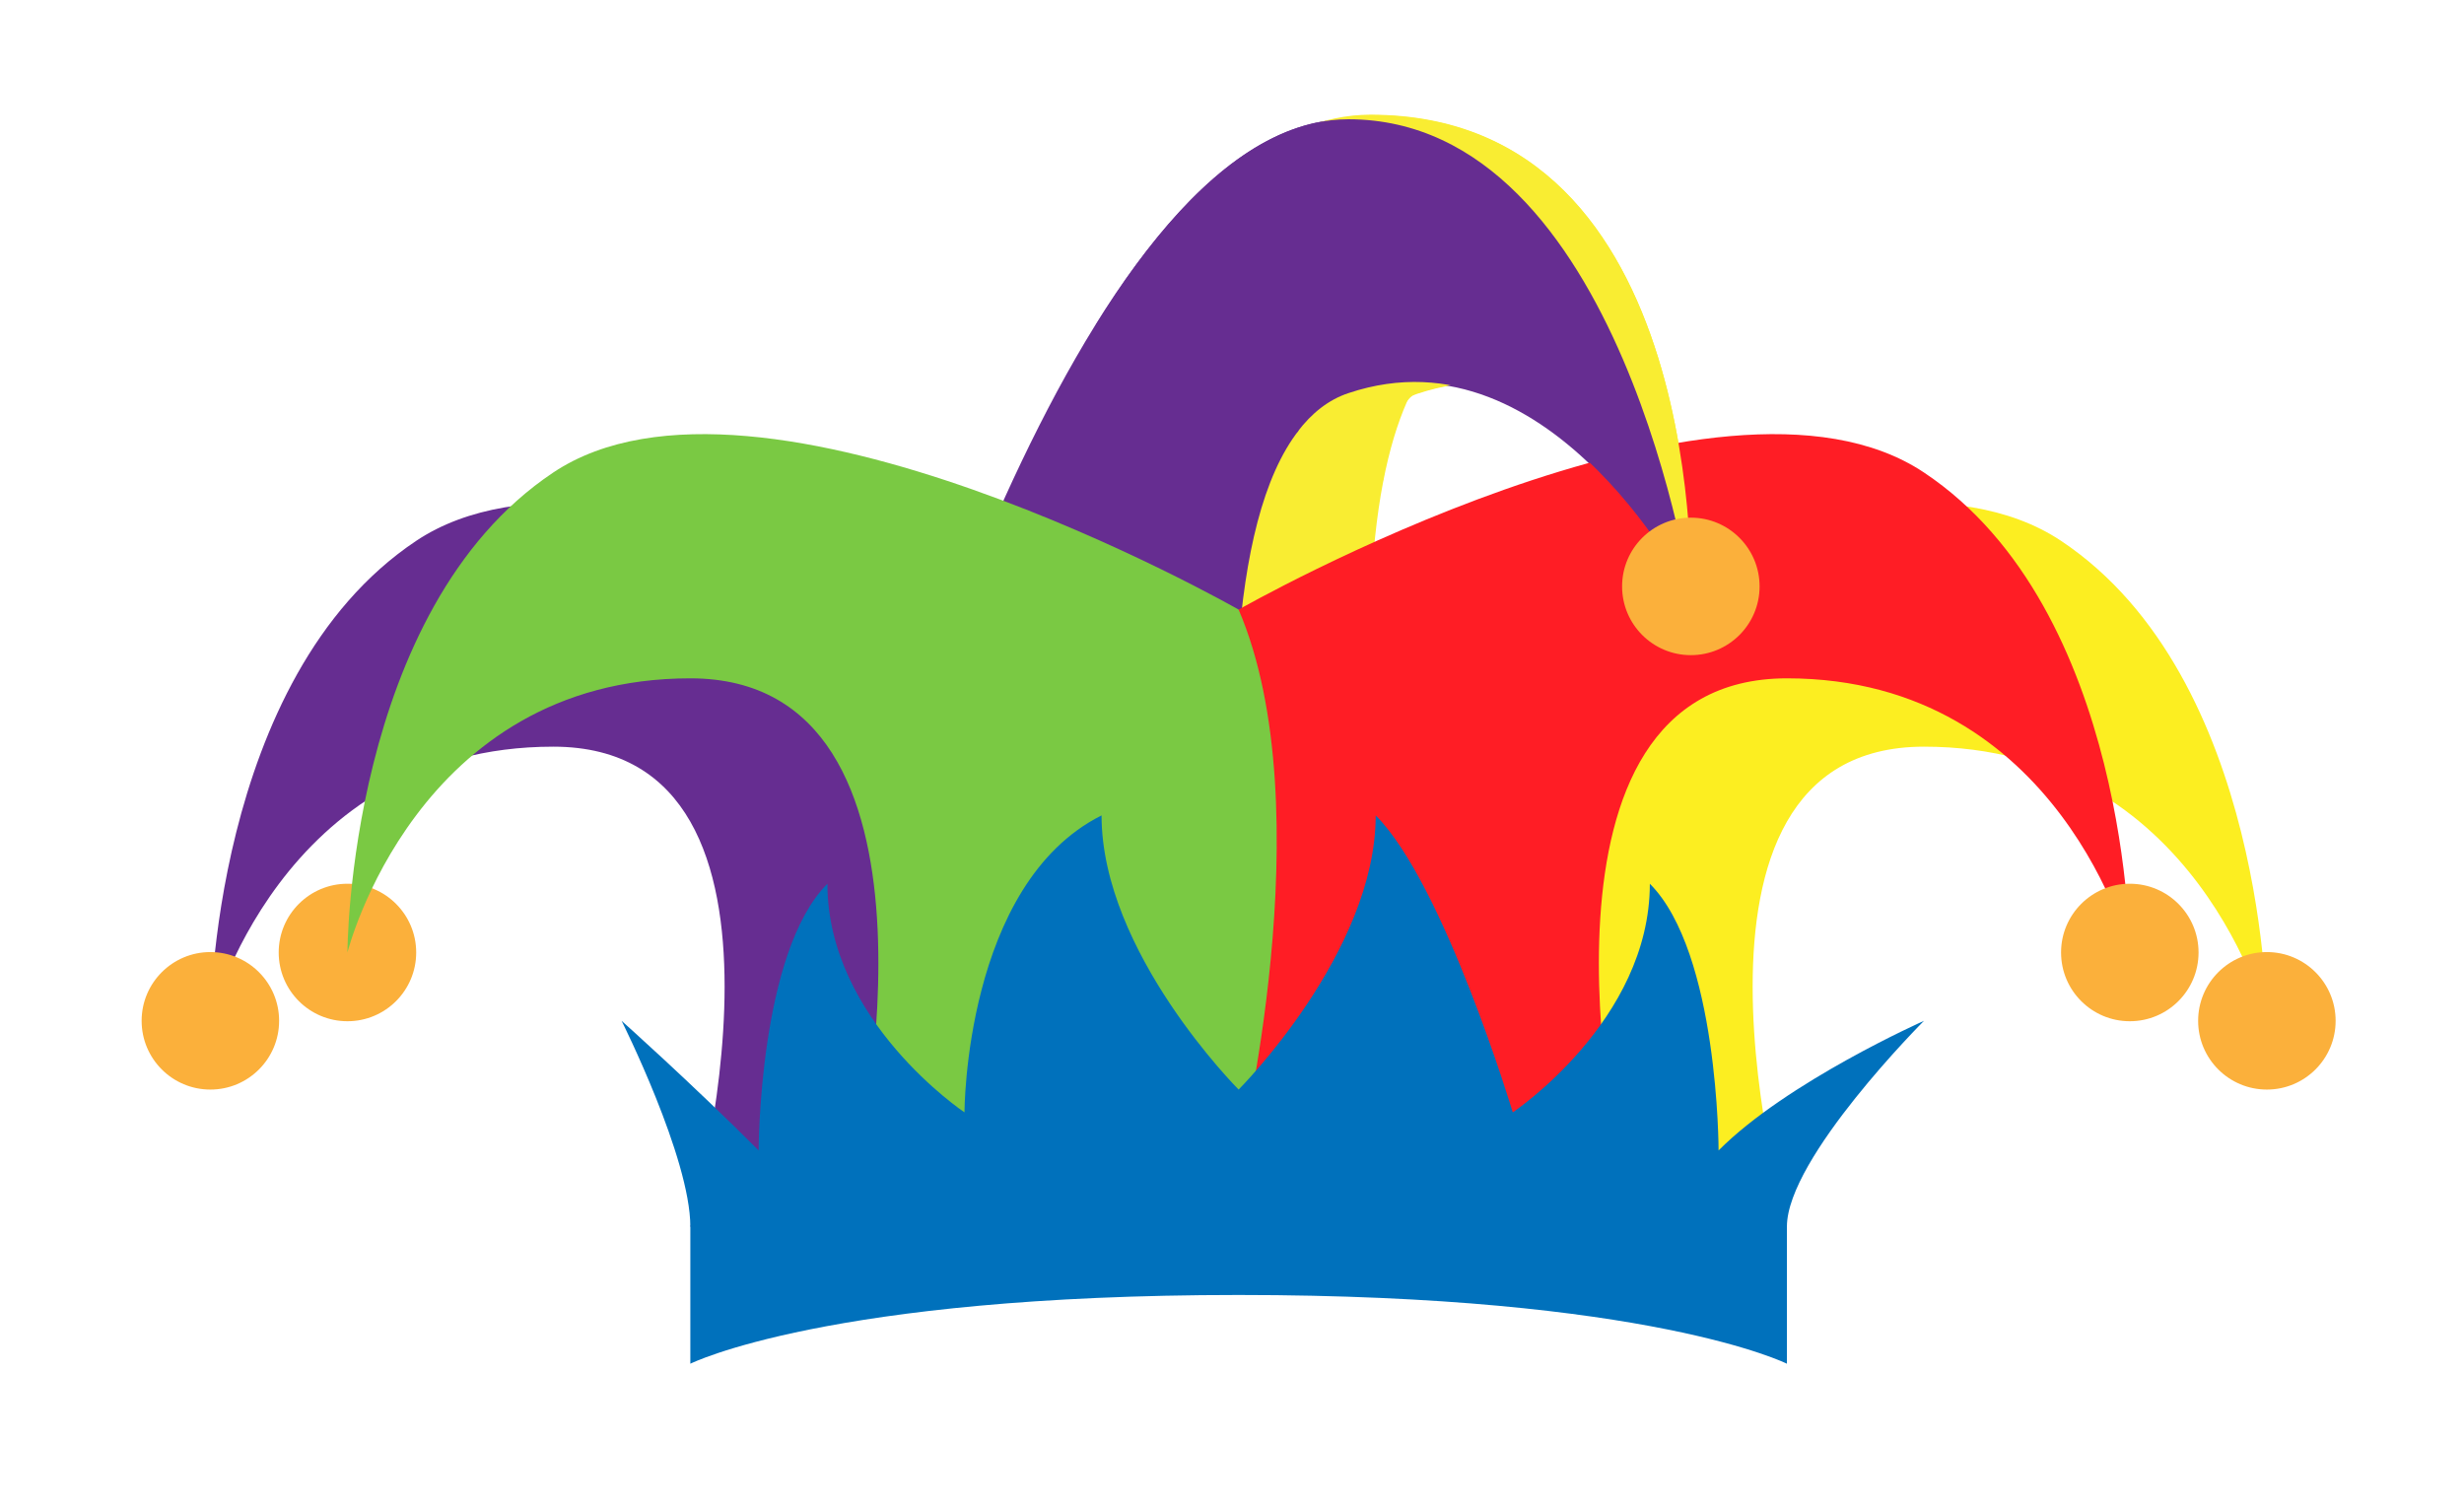
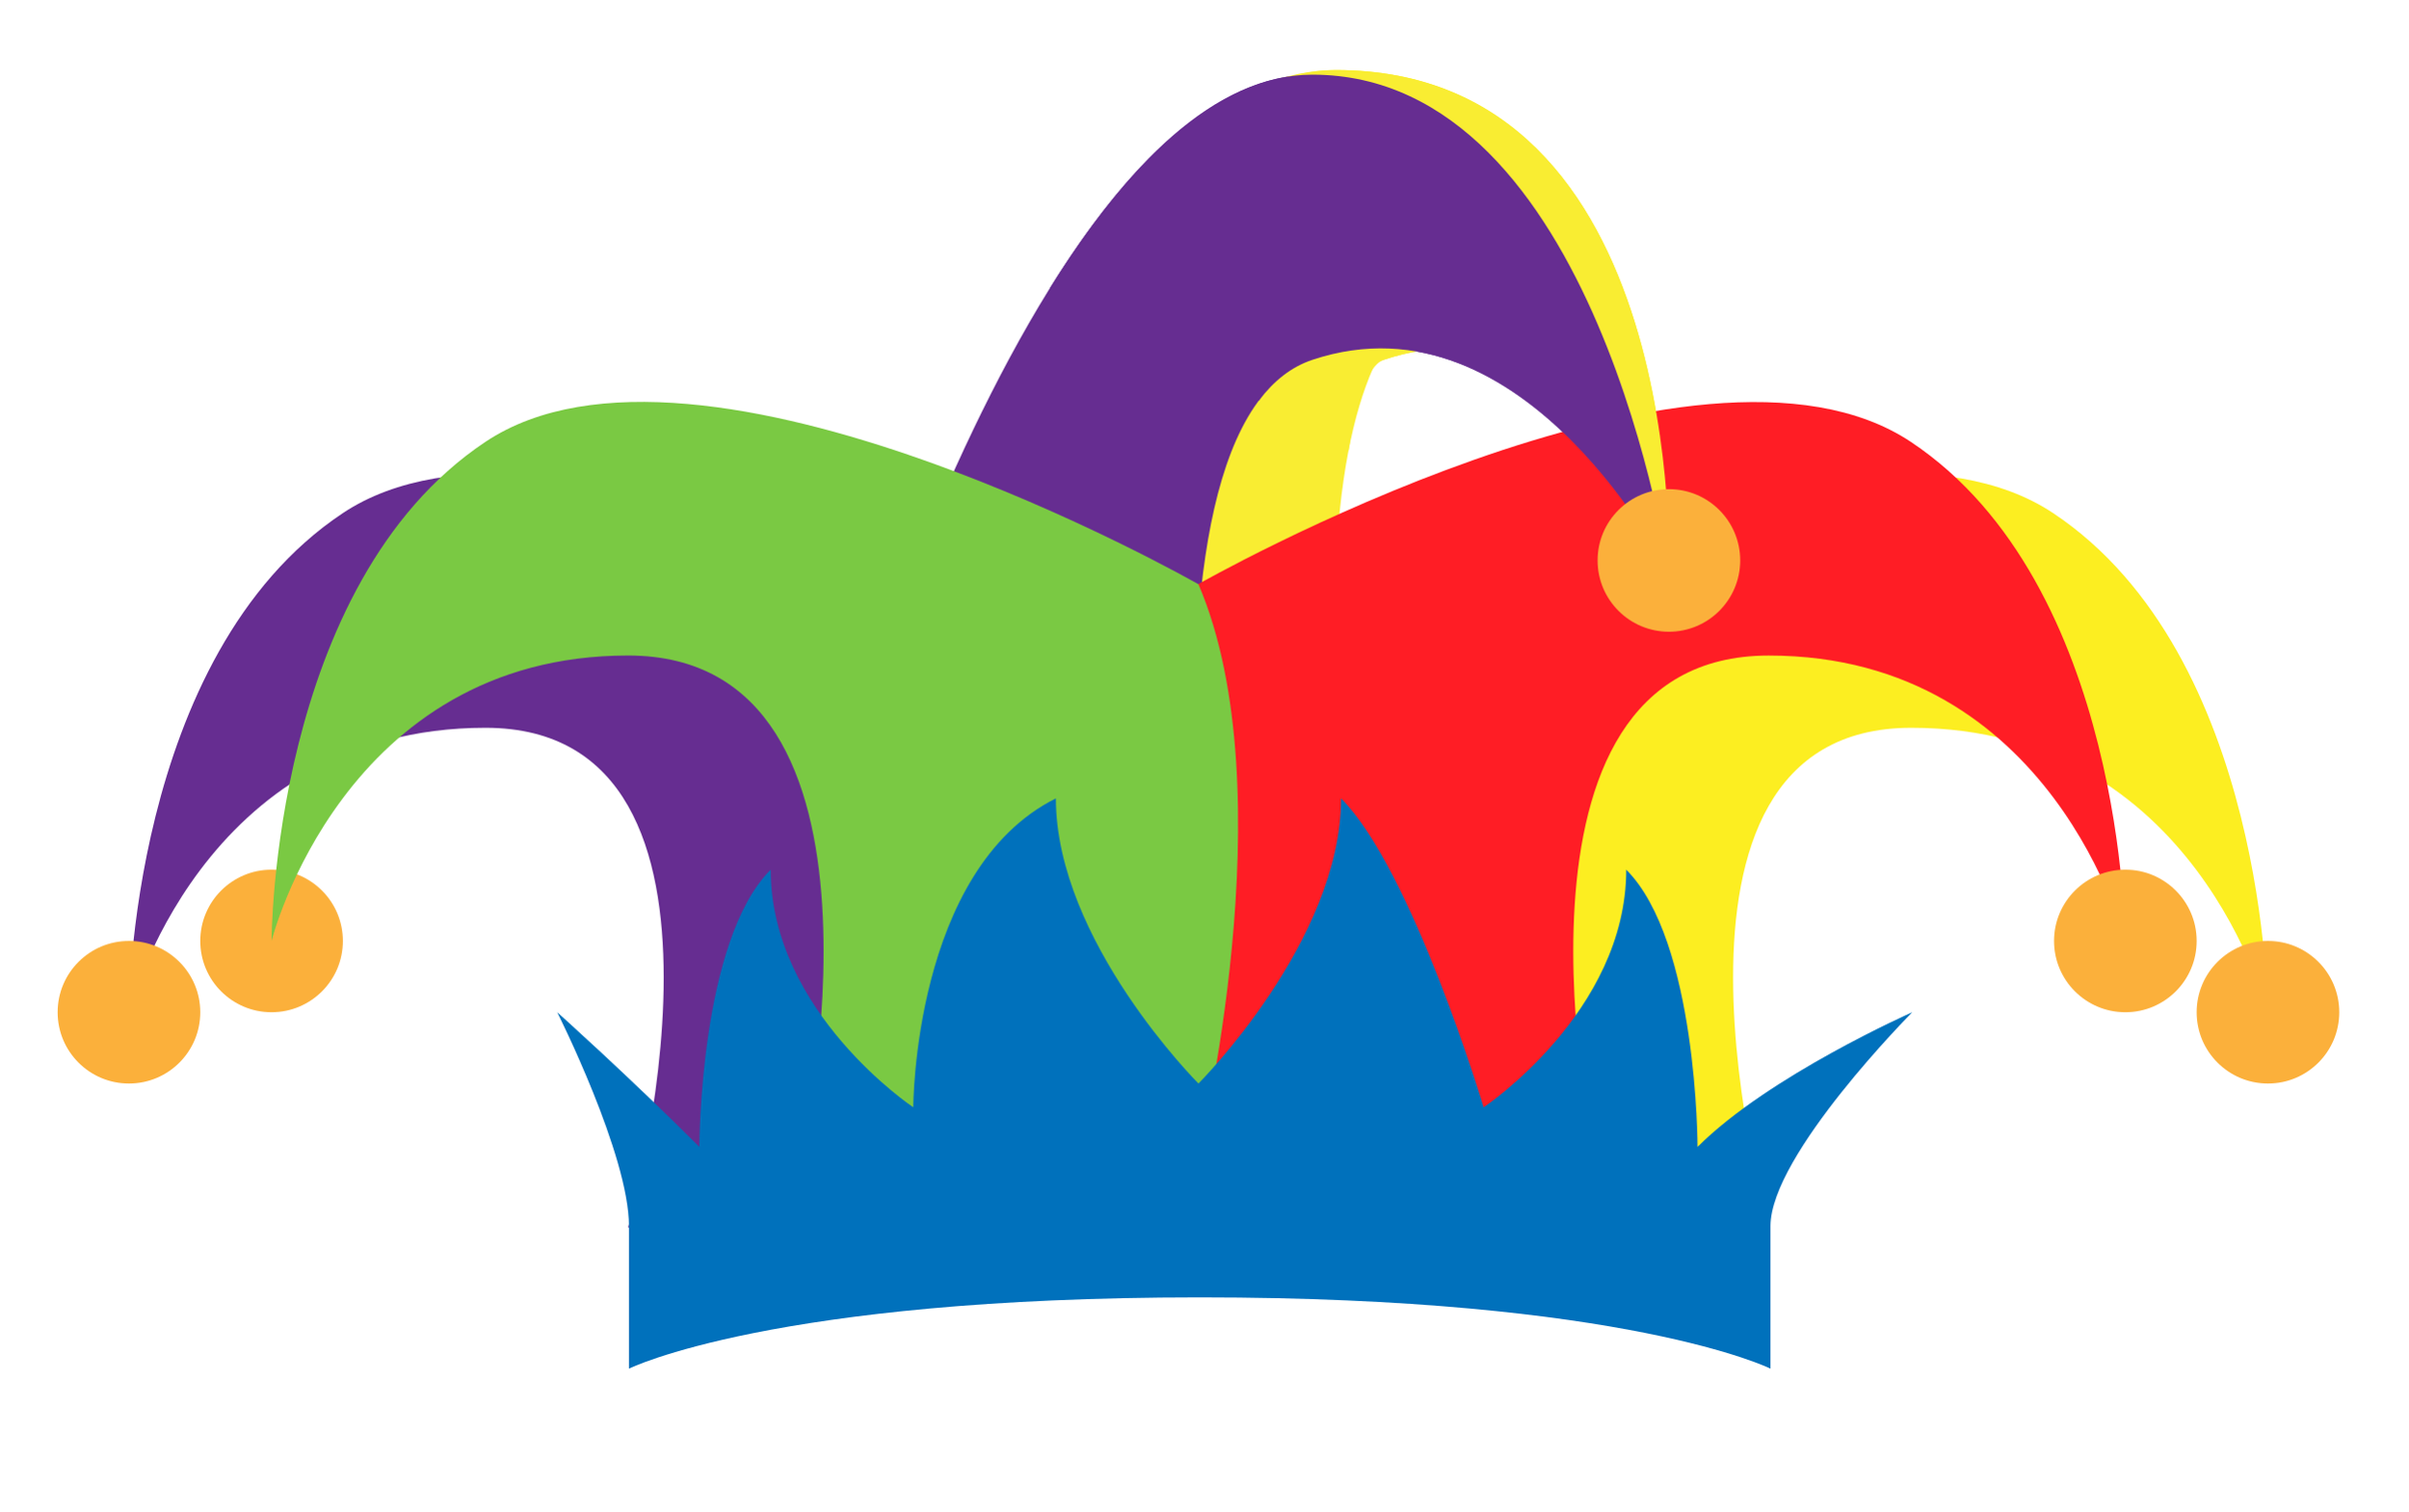
- <svg xmlns="http://www.w3.org/2000/svg" version="1.1" id="Layer_1" x="0px" y="0px" viewBox="150 58 595 364" style="enable-background:new 150 58 595 364;" xml:space="preserve">
-   <style type="text/css">
- 	.st0{fill:#F9ED32;}
- 	.st1{fill:#662D91;}
- 	.st2{fill:#FBB03B;}
- 	.st3{fill:none;}
- 	.st4{fill:#FCEE21;}
- 	.st5{fill:#FF1D25;}
- 	.st6{fill:#7AC943;}
- 	.st7{fill:#0071BC;}
- </style>
+ <svg xmlns="http://www.w3.org/2000/svg" version="1.1" id="Layer_1" x="0px" y="0px" viewBox="0 0 559 351" enable-background="new 0 0 559 351" xml:space="preserve">
  <g id="XMLID_10809_">
    <g id="XMLID_10886_">
-       <path id="XMLID_10907_" class="st0" d="M558.3,202.7c0,0,4.6-116.9-77.3-116.9c-66.2,0-104.7,183.1-104.7,183.1l99.3,82.8    c0,0-33.1-182.1,16.6-198.6S558.3,202.7,558.3,202.7z" />
-       <path id="XMLID_10900_" class="st0" d="M480.4,352.6c6.4,0,12.4,1.4,17.9,4c-1.5-10.8-3.5-23.4-6.1-38.1    c-33.1-182.1,16.6-182.1,16.6-182.1l-16.6-16.6H459l-33.1,66.2v149l27.3,27.3C460.7,356.3,470.2,352.6,480.4,352.6z" />
-       <path id="XMLID_10896_" class="st1" d="M558.3,202.7c0,0-16.6-115.9-82.8-115.9S359.7,268.9,359.7,268.9l99.3,82.8    c0,0-33.1-182.1,16.6-198.6S558.3,202.7,558.3,202.7z" />
-       <circle id="XMLID_10890_" class="st2" cx="558.3" cy="199.6" r="16.6" />
+       <path id="XMLID_10907_" fill="#F9ED32" d="M387.424,133.192c0,0,4.598-116.935-77.321-116.935    c-66.207,0-104.749,183.142-104.749,183.142l99.311,82.759c0,0-33.103-182.069,16.552-198.621    S387.424,133.192,387.424,133.192z" />
+       <path id="XMLID_10900_" fill="#F9ED32" d="M309.475,283.146c6.351,0,12.414,1.44,17.89,3.987    c-1.465-10.812-3.482-23.42-6.147-38.078C288.113,66.985,337.769,66.769,337.769,66.769L321.217,50h-33.103    L255,116.64v148.966l27.334,27.328C289.795,286.838,299.27,283.146,309.475,283.146z" />
+       <path id="XMLID_10896_" fill="#662D91" d="M387.424,133.192c0,0-16.552-115.861-82.759-115.861    S188.803,199.399,188.803,199.399l99.311,82.759c0,0-33.103-182.069,16.552-198.621    S387.424,133.192,387.424,133.192z" />
+       <circle id="XMLID_10890_" fill="#FBB03B" cx="387.424" cy="130.118" r="16.552" />
    </g>
    <g id="XMLID_10840_">
-       <path id="XMLID_10880_" class="st3" d="M449.1,321.1" />
-       <path id="XMLID_10875_" class="st1" d="M416,354.2V221.7c0,0-115.9-66.2-165.5-33.1s-49.7,115.9-49.7,115.9s16.6-66.2,82.8-66.2    s33.1,115.9,33.1,115.9H416z" />
-       <circle id="XMLID_10871_" class="st2" cx="200.8" cy="304.5" r="16.6" />
-       <path id="XMLID_10867_" class="st4" d="M482.2,354.2V221.7c0,0,115.9-66.2,165.5-33.1c49.7,33.1,49.7,115.9,49.7,115.9    s-16.6-66.2-82.8-66.2s-33.1,115.9-33.1,115.9H482.2z" />
-       <circle id="XMLID_10865_" class="st2" cx="697.4" cy="304.5" r="16.6" />
-       <circle id="XMLID_10861_" class="st2" cx="233.9" cy="288" r="16.6" />
-       <path id="XMLID_10857_" class="st5" d="M449.1,337.6V205.2c0,0,115.9-66.2,165.5-33.1c49.7,33.1,49.7,115.9,49.7,115.9    s-16.6-66.2-82.8-66.2s-40.5,115.9-40.5,115.9H449.1z" />
-       <circle id="XMLID_10853_" class="st2" cx="664.3" cy="288" r="16.6" />
-       <path id="XMLID_10848_" class="st6" d="M449.1,337.6c0,0,20.7-84.1,0-132.4c0,0-115.9-66.2-165.5-33.1S233.9,288,233.9,288    s16.6-66.2,82.8-66.2s40.5,115.9,40.5,115.9H449.1z" />
-       <path id="XMLID_10842_" class="st7" d="M565,335.8c0,0,0-47.8-16.6-64.4c0,33.1-33.1,55.2-33.1,55.2s-16.6-55.2-33.1-71.7    c0,33.1-33.1,66.2-33.1,66.2S416,288,416,254.9c-33.1,16.6-33.1,71.7-33.1,71.7s-33.1-22.1-33.1-55.2    c-16.6,16.6-16.6,64.4-16.6,64.4c-16.6-16.6-33.1-31.3-33.1-31.3s16.6,33.1,16.6,49.7v33.1c0,0,33.1-16.6,132.4-16.6    c99.3,0,132.4,16.6,132.4,16.6v-33.1c0-16.6,33.1-49.7,33.1-49.7S581.5,319.2,565,335.8z" />
+       <path id="XMLID_10880_" fill="none" d="M278.21,251.576" />
+       <path id="XMLID_10875_" fill="#662D91" d="M245,285V152.266c0,0-115.809-66.207-165.464-33.103    S29.907,235.024,29.907,235.024s16.565-66.047,82.772-66.047S145.796,285,145.796,285H245z" />
+       <circle id="XMLID_10871_" fill="#FBB03B" cx="29.934" cy="235.024" r="16.552" />
+       <path id="XMLID_10867_" fill="#FCEE21" d="M311,285V152.266c0,0,116.019-66.207,165.674-33.103    s49.734,115.862,49.734,115.862s-16.513-66.047-82.719-66.047S410.624,285,410.624,285H311z" />
+       <circle id="XMLID_10865_" fill="#FBB03B" cx="526.486" cy="235.024" r="16.552" />
+       <circle id="XMLID_10861_" fill="#FBB03B" cx="63.038" cy="218.472" r="16.552" />
+       <path id="XMLID_10857_" fill="#FF1D25" d="M278,268V135.714c0,0,115.967-66.207,165.623-33.103    s49.708,115.862,49.708,115.862s-16.526-66.271-82.733-66.271S370.164,268,370.164,268H278z" />
+       <circle id="XMLID_10853_" fill="#FBB03B" cx="493.383" cy="218.472" r="16.552" />
+       <path id="XMLID_10848_" fill="#7AC943" d="M278.21,268c0,0,20.69-84.074,0-132.35c0,0-115.862-66.175-165.518-33.072    S63.038,218.457,63.038,218.457s16.552-66.263,82.759-66.263S186.256,268,186.256,268H278.21z" />
+       <path id="XMLID_10842_" fill="#0071BC" d="M394.072,266.289c0,0,0-47.816-16.552-64.368    c0,33.103-33.103,55.172-33.103,55.172s-16.552-55.172-33.103-71.724c0,33.103-33.103,66.207-33.103,66.207    s-33.103-33.103-33.103-66.207c-33.103,16.552-33.103,71.724-33.103,71.724s-33.103-22.069-33.103-55.172    c-16.552,16.552-16.552,64.368-16.552,64.368c-16.552-16.552-33.002-31.264-33.002-31.264S146,268.128,146,284.679    v33.1c0,0,33.188-16.552,132.5-16.552c99.311,0,132.5,16.552,132.5,16.552v-33.1c0-16.552,32.916-49.655,32.916-49.655    S410.624,249.737,394.072,266.289z" />
    </g>
    <g id="XMLID_10813_">
-       <path id="XMLID_10832_" class="st0" d="M481,85.7c-23.7,0-43.9,19.8-60,50c2.6,1.3,5.2,2.7,7.7,4.2c8.9,5.2,17.6,11,26.8,15.7    c1.2,0.6,2.3,1.2,3.5,1.8c1.1,0.4,2.4,0.9,3.2,1.1c0.6,0.2,1.2,4,1.8,4.1c0.2,0,0.4,0,0.5,0c4.8-0.1,15.2,9.9,19.5,11.4    c0,0,2.4-19.1,8.1-21c49.7-16.6,66.2,49.7,66.2,49.7S562.9,85.7,481,85.7z" />
-       <path id="XMLID_10830_" class="st1" d="M475.6,86.8c-22.7,0-43.5,21.4-60.9,49.5c4.8,2.2,9.5,4.6,14,7.2    c8.9,5.2,17.6,11,26.8,15.7c1.2,0.6,2.3,1.2,3.5,1.8c1.1,0.4,2.4,0.9,3.2,1.1c0.3,0.1,0.7,0.2,1.1,0.2c3.4-4.5,7.5-7.8,12.4-9.4    c49.7-16.6,82.8,49.7,82.8,49.7S541.8,86.8,475.6,86.8z" />
-       <circle id="XMLID_10817_" class="st2" cx="558.3" cy="199.6" r="16.6" />
+       <path id="XMLID_10832_" fill="#F9ED32" d="M310.103,16.257c-23.725,0-43.896,19.841-60.016,50.024    c2.592,1.318,5.158,2.683,7.656,4.152c8.921,5.241,17.575,10.999,26.787,15.729    c1.162,0.596,2.322,1.196,3.493,1.778c1.114,0.424,2.399,0.891,3.192,1.11c0.559,0.154,1.171,3.962,1.774,4.07    c0.181-0.007,0.365-0.004,0.548-0.014c4.776-0.111,15.223,9.946,19.547,11.422c0,0,2.444-19.095,8.132-20.991    c49.655-16.552,66.207,49.655,66.207,49.655S392.021,16.257,310.103,16.257z" />
+       <path id="XMLID_10830_" fill="#662D91" d="M304.665,17.331c-22.701,0-43.457,21.407-60.932,49.543    c4.79,2.209,9.49,4.58,14.011,7.238c8.921,5.241,17.575,10.999,26.787,15.729    c1.162,0.596,2.322,1.196,3.493,1.778c1.114,0.424,2.399,0.891,3.192,1.11c0.336,0.093,0.704,0.162,1.065,0.233    c3.4-4.522,7.484-7.791,12.385-9.425c49.655-16.552,82.759,49.655,82.759,49.655S370.872,17.331,304.665,17.331z    " />
+       <circle id="XMLID_10817_" fill="#FBB03B" cx="387.424" cy="130.118" r="16.552" />
    </g>
  </g>
</svg>
